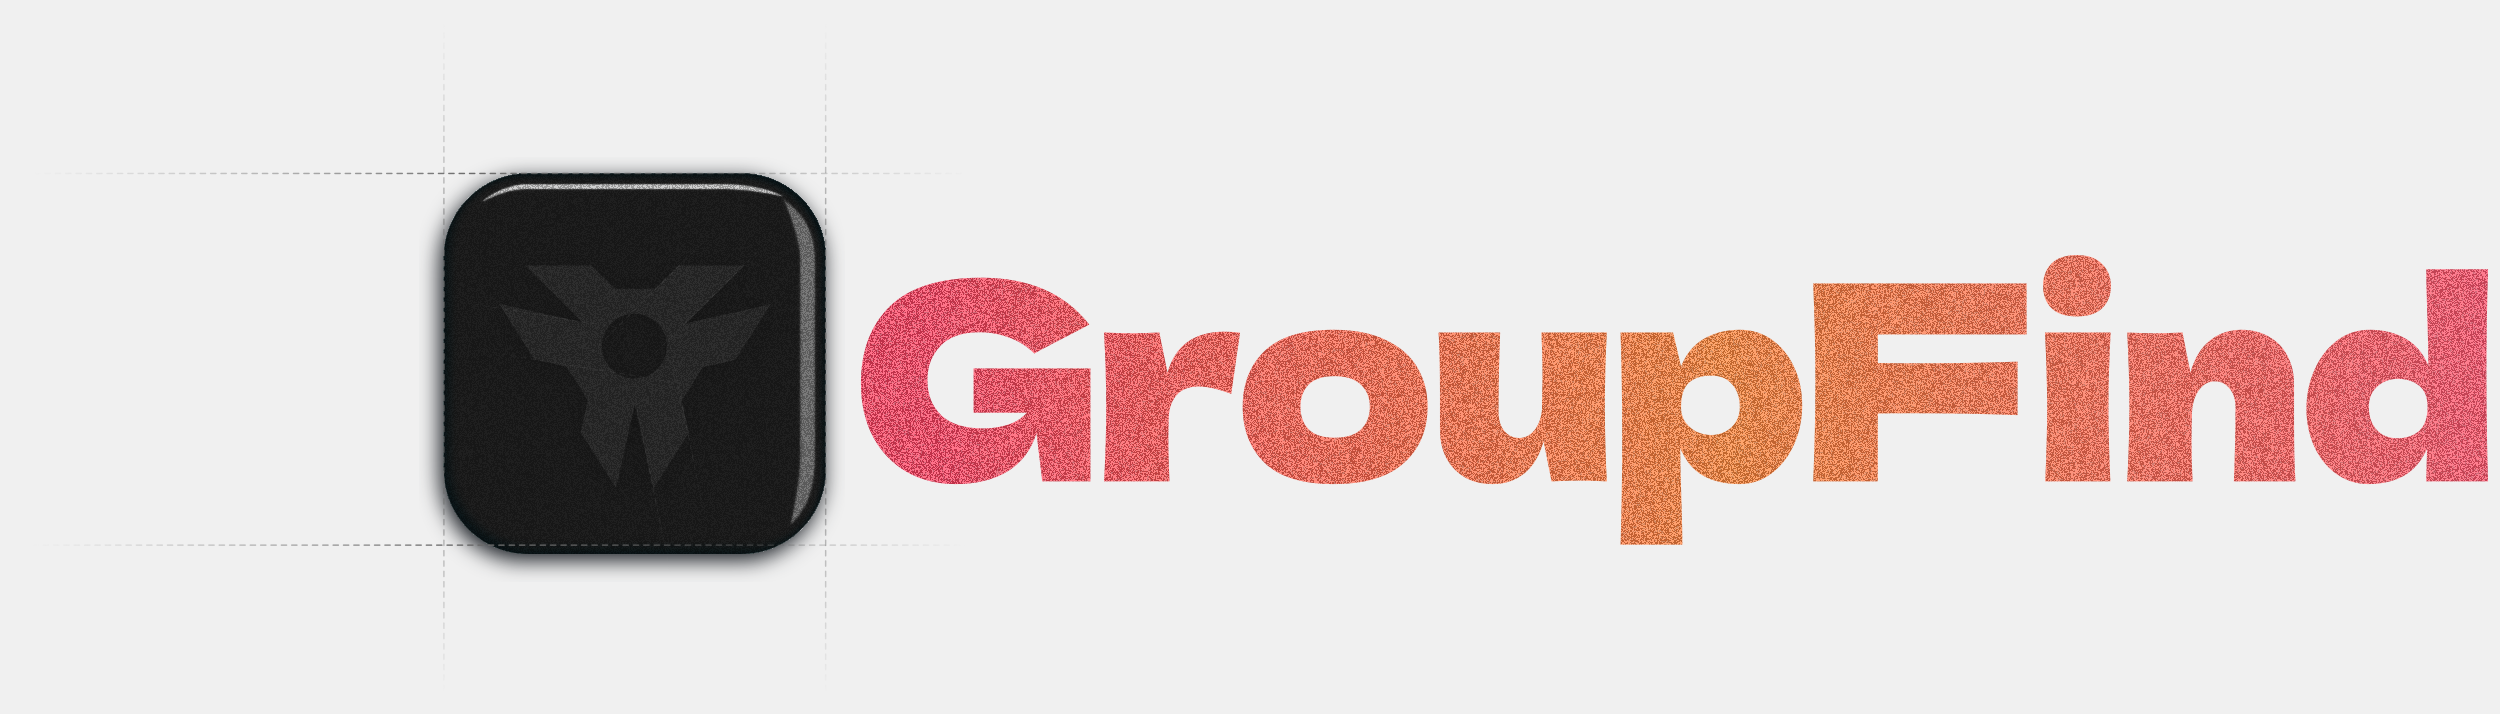
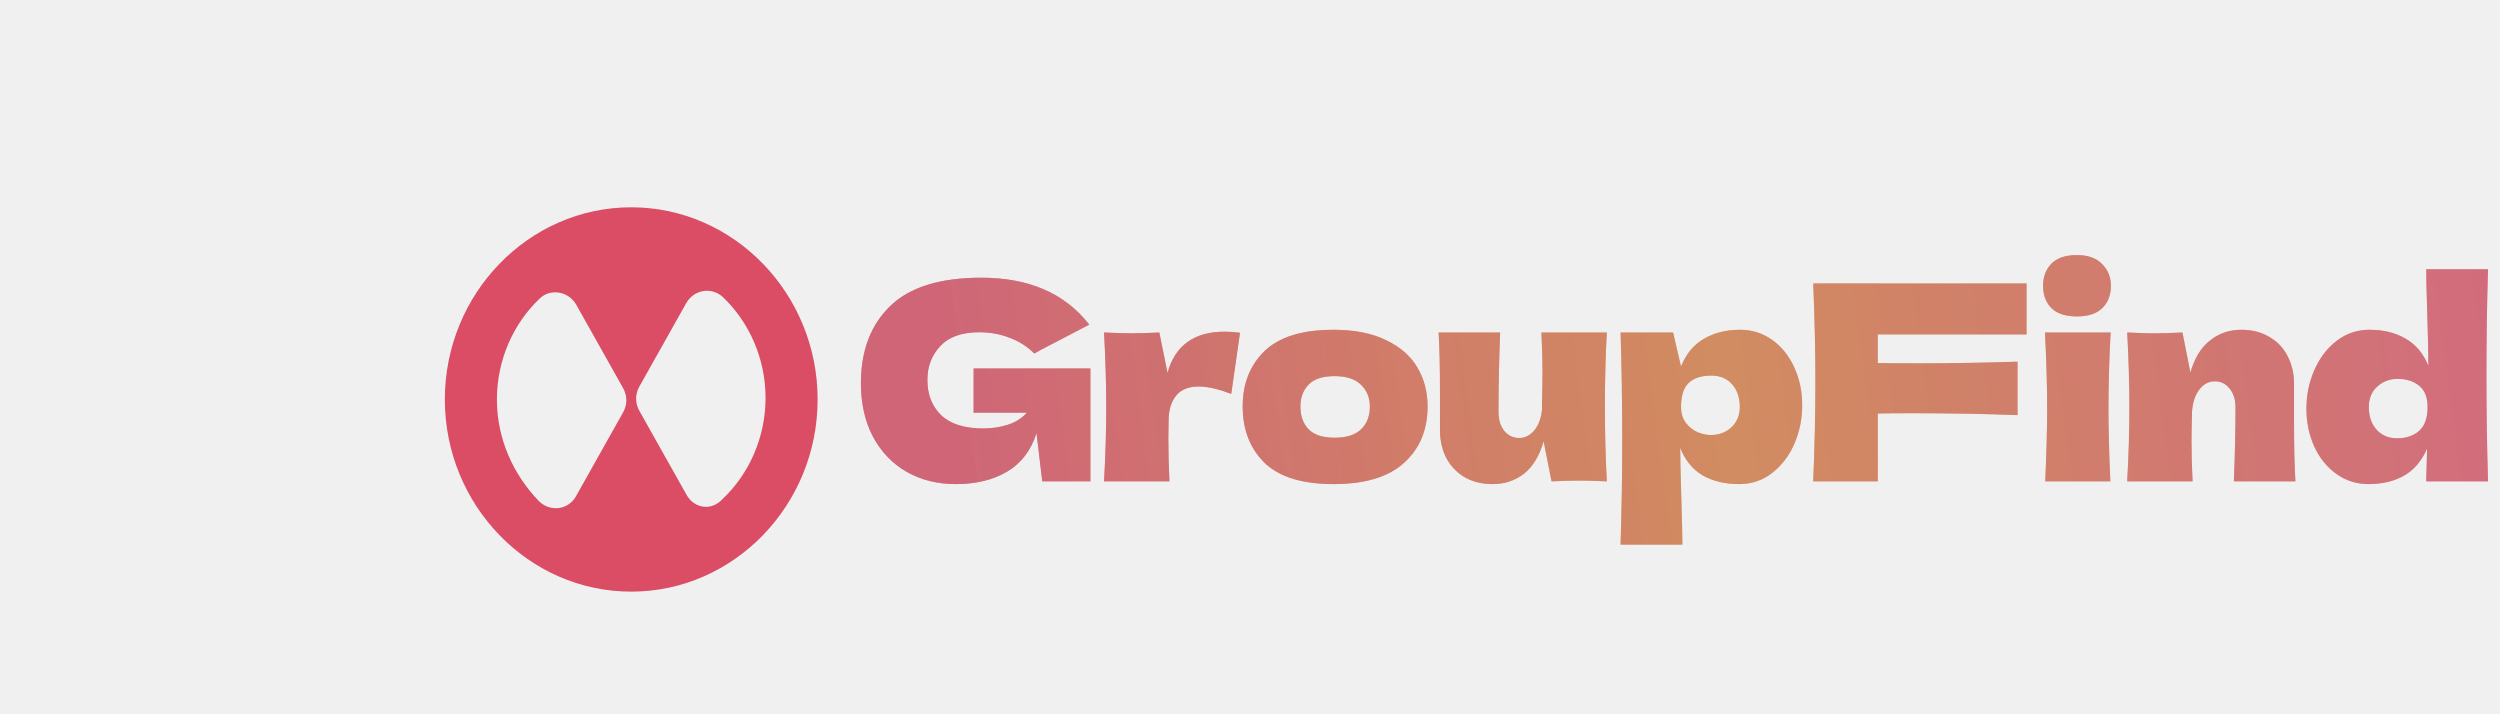
<svg xmlns="http://www.w3.org/2000/svg" width="2810" height="802" viewBox="0 0 2810 802" fill="none">
-   <mask id="mask0_1_2" style="mask-type:luminance" maskUnits="userSpaceOnUse" x="0" y="0" width="1117" height="801">
-     <path d="M1116.3 0H0V800.214H1116.3V0Z" fill="white" />
-   </mask>
-   <g mask="url(#mask0_1_2)">
-     <g filter="url(#filter0_diin_1_2)">
-       <mask id="mask1_1_2" style="mask-type:alpha" maskUnits="userSpaceOnUse" x="498" y="194" width="431" height="429">
-         <path d="M833.333 194.96H593.645C541.343 194.96 498.943 237.224 498.943 289.359V528.279C498.943 580.413 541.343 622.678 593.645 622.678H833.333C885.635 622.678 928.033 580.413 928.033 528.279V289.359C928.033 237.224 885.635 194.96 833.333 194.96Z" fill="#14272C" />
-       </mask>
-       <g mask="url(#mask1_1_2)">
-         <path d="M833.333 194.96H593.645C541.343 194.96 498.943 237.224 498.943 289.359V528.279C498.943 580.413 541.343 622.678 593.645 622.678H833.333C885.635 622.678 928.033 580.413 928.033 528.279V289.359C928.033 237.224 885.635 194.96 833.333 194.96Z" fill="#1F1F1F" />
-         <g filter="url(#filter1_d_1_2)">
-           <path d="M846.785 346.363L829.896 350.215L770.725 363.699L810.063 324.743L827.043 307.913L836.443 298.588H832.44L762.334 298.535L735.953 324.671L691.186 324.635L664.75 298.461L596.594 298.409H590.549L604.678 312.395L616.965 324.583L655.619 362.87L597.101 349.55L580.21 345.696L560.811 341.286L564.041 346.38L600.547 403.803L636.852 412.068L660.835 449.778L652.804 485.998L690.335 545.039L692.485 548.422L695.336 535.516L700.497 512.205L713.416 453.865L726.481 512.854L731.642 536.164L734.493 549.071L736.64 545.688L774.172 486.644L766.143 450.427L790.124 412.714L826.431 404.452L862.934 347.029L866.164 341.934L846.766 346.344L846.785 346.363ZM713.704 435.215L713.56 434.981L714.3 434.279L713.704 435.215ZM713.072 425.548C692.845 425.548 676.444 409.185 676.444 389.008C676.444 368.829 692.845 352.466 713.072 352.466C733.302 352.466 749.703 368.829 749.703 389.008C749.703 409.185 733.302 425.548 713.072 425.548Z" fill="url(#paint0_linear_1_2)" fill-opacity="0.07" />
-         </g>
-         <g opacity="0.4" filter="url(#filter2_f_1_2)">
-           <path d="M915.882 291.863C915.882 245.501 887.247 231.021 880.683 223.781C885.431 234.78 899.539 268.893 899.539 291.863V513.661C899.539 537.386 891.438 578.125 888.645 590.1C893.253 582.719 915.882 568.795 915.882 513.661V291.863Z" fill="white" />
-         </g>
-         <g opacity="0.8" filter="url(#filter3_f_1_2)">
-           <path d="M591.969 207.073C569.174 207.073 548.949 220.161 541.684 226.705C552.72 221.971 569.76 212.503 591.969 212.503H814.475C838.276 212.503 868.252 218.072 880.265 220.856C872.86 216.263 849.338 207.073 814.475 207.073H591.969Z" fill="white" />
-         </g>
-       </g>
-     </g>
-     <path d="M928.033 1.99V797.746" stroke="url(#paint1_linear_1_2)" stroke-width="1.662" stroke-linecap="round" stroke-linejoin="round" stroke-dasharray="5.82 5.82" />
-     <path opacity="0.3" d="M884.127 250.665L686.545 445.835" stroke="url(#paint2_linear_1_2)" stroke-width="0.831" stroke-linecap="round" stroke-linejoin="round" stroke-dasharray="5.63 5.63" />
-     <path opacity="0.3" d="M812.277 250.665L614.696 445.835" stroke="url(#paint3_linear_1_2)" stroke-width="0.831" stroke-linecap="round" stroke-linejoin="round" stroke-dasharray="5.63 5.63" />
-     <path opacity="0.3" d="M755.266 653.929L700.516 382.08" stroke="url(#paint4_linear_1_2)" stroke-width="0.831" stroke-linecap="round" stroke-linejoin="round" stroke-dasharray="5.63 5.63" />
-     <path opacity="0.3" d="M794.802 594.131L740.055 322.282" stroke="url(#paint5_linear_1_2)" stroke-width="0.831" stroke-linecap="round" stroke-linejoin="round" stroke-dasharray="5.63 5.63" />
-     <path opacity="0.3" d="M498.943 336.206L773.41 381.264" stroke="url(#paint6_linear_1_2)" stroke-width="0.831" stroke-linecap="round" stroke-linejoin="round" stroke-dasharray="5.63 5.63" />
-     <path opacity="0.3" d="M541.079 394.215L815.546 439.273" stroke="url(#paint7_linear_1_2)" stroke-width="0.831" stroke-linecap="round" stroke-linejoin="round" stroke-dasharray="5.63 5.63" />
-     <path d="M498.943 1.99V797.746" stroke="url(#paint8_linear_1_2)" stroke-width="1.662" stroke-linecap="round" stroke-linejoin="round" stroke-dasharray="5.82 5.82" />
-     <path d="M3.991 194.96H1113.64" stroke="url(#paint9_linear_1_2)" stroke-width="1.662" stroke-linecap="round" stroke-linejoin="round" stroke-dasharray="5.82 5.82" />
-     <path d="M1.995 612.733H1111.64" stroke="url(#paint10_linear_1_2)" stroke-width="1.662" stroke-linecap="round" stroke-linejoin="round" stroke-dasharray="5.82 5.82" />
+   <g filter="url(#filter0_n_1_2)">
+     <path d="M1094.34 414.186H1225.6V541.051H1171.5L1165.04 486.812C1158.89 506.22 1147.93 520.622 1132.15 530.019C1116.37 539.416 1097.1 544.115 1074.35 544.115C1053.65 544.115 1035.21 539.519 1019.02 530.325C1003.03 521.132 990.429 507.956 981.206 490.795C972.188 473.635 967.68 453.614 967.68 430.734C967.68 394.165 978.644 365.259 1000.57 344.012C1022.5 322.765 1056.63 312.143 1102.94 312.143C1129.38 312.143 1152.64 316.433 1172.73 325.013C1193.02 333.594 1210.23 346.873 1224.37 364.85C1215.15 369.55 1197.12 378.946 1170.27 393.042L1162.58 397.332C1154.59 389.365 1145.26 383.44 1134.61 379.559C1123.95 375.472 1112.68 373.43 1100.79 373.43C1081.12 373.43 1066.46 378.64 1056.83 389.059C1047.2 399.274 1042.38 411.938 1042.38 427.057C1042.38 443.401 1047.51 456.577 1057.75 466.587C1068.21 476.596 1084.09 481.602 1105.4 481.602C1114.63 481.602 1123.54 480.273 1132.15 477.619C1140.96 474.964 1148.34 470.367 1154.28 463.829H1094.34V414.186ZM1312.28 419.089C1320.89 388.242 1342.3 372.817 1376.53 372.817C1382.47 372.817 1388.21 373.227 1393.75 374.043L1383.91 442.685C1369.15 437.169 1357.06 434.411 1347.63 434.411C1335.95 434.411 1327.34 437.885 1321.81 444.83C1316.28 451.775 1313.51 461.071 1313.51 472.716V472.409L1313.2 492.634C1313.2 507.139 1313.61 523.277 1314.43 541.051H1240.96C1242.6 511.633 1243.42 483.85 1243.42 457.7C1243.42 431.55 1242.6 403.564 1240.96 373.737C1254.48 374.35 1264.83 374.656 1272.01 374.656C1279.59 374.656 1289.94 374.35 1303.06 373.737L1312.28 419.089ZM1498.84 544.115C1463.8 544.115 1437.98 536.148 1421.37 520.213C1404.98 504.075 1396.78 482.931 1396.78 456.781C1396.78 431.244 1404.98 410.509 1421.37 394.574C1437.98 378.64 1463.8 370.672 1498.84 370.672C1522.41 370.672 1542.09 374.553 1557.87 382.317C1573.85 389.875 1585.64 400.193 1593.22 413.267C1600.8 426.137 1604.6 440.643 1604.6 456.781C1604.6 483.134 1595.78 504.278 1578.16 520.213C1560.74 536.148 1534.3 544.115 1498.84 544.115ZM1500.07 492.021C1513.4 492.021 1523.33 488.854 1529.89 482.521C1536.45 476.189 1539.73 467.71 1539.73 457.087C1539.73 447.078 1536.45 438.905 1529.89 432.572C1523.33 426.034 1513.4 422.766 1500.07 422.766C1486.75 422.766 1477.02 425.934 1470.87 432.266C1464.72 438.598 1461.65 446.872 1461.65 457.087C1461.65 467.71 1464.72 476.189 1470.87 482.521C1477.02 488.854 1486.75 492.021 1500.07 492.021ZM1806.06 373.737C1804.62 399.477 1803.9 427.26 1803.9 457.087C1803.9 487.118 1804.62 515.107 1806.06 541.051C1792.94 540.438 1782.59 540.131 1775.01 540.131C1767.83 540.131 1757.48 540.438 1743.96 541.051L1735.04 496.005C1730.33 512.349 1722.95 524.503 1712.91 532.471C1702.87 540.234 1691.19 544.115 1677.86 544.115C1665.57 544.115 1654.91 541.46 1645.89 536.148C1636.87 530.632 1630.01 523.277 1625.29 514.084C1620.79 504.891 1618.53 494.575 1618.53 483.134V439.008C1618.53 411.838 1618.02 390.081 1616.99 373.737H1686.16C1684.93 403.767 1684.32 433.492 1684.32 462.91C1684.32 471.899 1686.47 479.048 1690.77 484.36C1695.28 489.672 1700.92 492.327 1707.68 492.327C1714.04 492.327 1719.57 489.57 1724.28 484.054C1729.2 478.334 1732.17 470.571 1733.2 460.765V453.717C1733.61 437.782 1733.81 426.75 1733.81 420.621C1733.81 406.525 1733.4 390.897 1732.58 373.737H1806.06ZM1955.87 370.672C1969.19 370.672 1981.18 374.453 1991.83 382.011C2002.49 389.568 2010.79 399.887 2016.73 412.961C2022.68 425.831 2025.65 440.03 2025.65 455.555C2025.65 470.877 2022.68 485.382 2016.73 499.069C2010.79 512.552 2002.39 523.481 1991.53 531.858C1980.87 540.028 1968.67 544.115 1954.94 544.115C1938.96 544.115 1925.23 540.847 1913.75 534.309C1902.48 527.568 1894.07 517.252 1888.54 503.359C1888.54 515.004 1888.95 533.696 1889.77 559.437C1890.59 584.361 1891 601.929 1891 612.144H1821.52C1822.75 574.146 1823.37 534.412 1823.37 492.94C1823.37 451.469 1822.75 411.735 1821.52 373.737H1880.55L1889.46 412.041C1895.2 397.742 1903.81 387.323 1915.29 380.785C1926.76 374.043 1940.29 370.672 1955.87 370.672ZM1922.97 488.957C1932.19 488.957 1939.88 486.096 1946.03 480.376C1952.38 474.451 1955.56 466.79 1955.56 457.394C1955.56 446.975 1952.69 438.498 1946.95 431.96C1941.21 425.421 1933.42 422.154 1923.59 422.154C1912.32 422.154 1903.81 424.912 1898.07 430.427C1892.33 435.74 1889.46 444.727 1889.46 457.394C1889.46 464.545 1891.31 470.57 1895 475.473C1898.69 480.173 1903.09 483.644 1908.22 485.892C1913.34 487.934 1918.26 488.957 1922.97 488.957ZM2277.85 375.882H2110.61V408.058C2121.06 408.261 2136.74 408.364 2157.65 408.364C2193.72 408.364 2230.4 407.751 2267.7 406.525V466.587C2230.4 465.158 2191.05 464.442 2149.65 464.442C2132.44 464.442 2119.42 464.545 2110.61 464.748V541.051H2038.06C2039.7 501.418 2040.52 464.339 2040.52 429.815C2040.52 395.29 2039.7 358.211 2038.06 318.578H2277.85V375.882ZM2334.52 355.657C2321.61 355.657 2311.98 352.49 2305.62 346.158C2299.48 339.825 2296.4 331.552 2296.4 321.336C2296.4 311.327 2299.48 303.053 2305.62 296.515C2311.98 289.977 2321.61 286.709 2334.52 286.709C2346.82 286.709 2356.25 290.08 2362.8 296.821C2369.36 303.359 2372.64 311.53 2372.64 321.336C2372.64 331.552 2369.46 339.825 2363.11 346.158C2356.76 352.49 2347.23 355.657 2334.52 355.657ZM2298.86 541.051C2300.29 508.159 2301.01 480.989 2301.01 459.539C2301.01 434.002 2300.19 405.403 2298.55 373.737H2372.33C2370.69 404.177 2369.87 432.776 2369.87 459.539C2369.87 482.012 2370.59 509.181 2372.03 541.051H2298.86ZM2510.87 541.051C2512.09 511.02 2512.72 483.338 2512.72 458.007C2512.72 449.017 2510.46 441.868 2505.94 436.556C2501.64 431.244 2496.12 428.589 2489.35 428.589C2482.6 428.589 2476.86 431.653 2472.13 437.782C2467.42 443.707 2464.66 451.878 2463.84 462.297C2463.43 477.822 2463.22 488.854 2463.22 495.392C2463.22 509.284 2463.63 524.503 2464.44 541.051H2390.98C2392.62 511.633 2393.44 483.85 2393.44 457.7C2393.44 431.55 2392.62 403.564 2390.98 373.737C2404.5 374.35 2414.85 374.656 2422.03 374.656C2429.62 374.656 2439.97 374.35 2453.08 373.737L2461.99 418.783C2466.7 402.439 2474.1 390.387 2484.14 382.623C2494.18 374.656 2505.85 370.672 2519.18 370.672C2531.47 370.672 2542.14 373.43 2551.14 378.946C2560.17 384.259 2566.92 391.51 2571.44 400.703C2576.15 409.896 2578.5 420.212 2578.5 431.653V475.78C2578.5 502.95 2579.03 524.707 2580.04 541.051H2510.87ZM2796.55 302.644C2795.33 340.642 2794.73 380.375 2794.73 421.847C2794.73 462.91 2795.33 502.643 2796.55 541.051H2727.09L2728.01 504.278C2722.07 517.965 2713.45 528.077 2702.19 534.616C2690.92 540.948 2677.59 544.115 2662.22 544.115C2648.89 544.115 2636.91 540.335 2626.25 532.777C2615.61 525.219 2607.3 515.004 2601.34 502.133C2595.41 489.06 2592.43 474.758 2592.43 459.232C2592.43 443.911 2595.41 429.508 2601.34 416.025C2607.3 402.338 2615.61 391.407 2626.25 383.236C2637.12 374.86 2649.42 370.672 2663.14 370.672C2679.13 370.672 2692.75 374.043 2704.04 380.785C2715.52 387.323 2724.02 397.536 2729.54 411.428C2729.54 399.784 2729.13 381.091 2728.32 355.351C2727.5 330.426 2727.09 312.859 2727.09 302.644H2796.55ZM2694.5 492.634C2704.54 492.634 2712.73 489.876 2719.1 484.36C2725.44 478.641 2728.63 469.651 2728.63 457.394C2728.63 446.566 2725.44 438.598 2719.1 433.492C2712.73 428.385 2704.76 425.831 2695.13 425.831C2685.88 425.831 2678.1 428.792 2671.76 434.717C2665.61 440.437 2662.54 447.997 2662.54 457.394C2662.54 467.813 2665.39 476.29 2671.13 482.828C2676.87 489.366 2684.65 492.634 2694.5 492.634Z" fill="url(#paint0_linear_1_2)" />
  </g>
-   <g filter="url(#filter4_n_1_2)">
-     <path d="M1094.34 414.186H1225.6V541.051H1171.5L1165.04 486.812C1158.89 506.22 1147.93 520.622 1132.15 530.019C1116.37 539.416 1097.1 544.115 1074.35 544.115C1053.65 544.115 1035.21 539.519 1019.02 530.325C1003.03 521.132 990.429 507.956 981.206 490.795C972.188 473.635 967.68 453.614 967.68 430.734C967.68 394.165 978.644 365.259 1000.57 344.012C1022.5 322.765 1056.63 312.143 1102.94 312.143C1129.38 312.143 1152.64 316.433 1172.73 325.013C1193.02 333.594 1210.23 346.873 1224.37 364.85C1215.15 369.55 1197.12 378.946 1170.27 393.042L1162.58 397.332C1154.59 389.365 1145.26 383.44 1134.61 379.559C1123.95 375.472 1112.68 373.43 1100.79 373.43C1081.12 373.43 1066.46 378.64 1056.83 389.059C1047.2 399.274 1042.38 411.938 1042.38 427.057C1042.38 443.401 1047.51 456.577 1057.75 466.587C1068.21 476.596 1084.09 481.602 1105.4 481.602C1114.63 481.602 1123.54 480.273 1132.15 477.619C1140.96 474.964 1148.34 470.367 1154.28 463.829H1094.34V414.186ZM1312.28 419.089C1320.89 388.242 1342.3 372.817 1376.53 372.817C1382.47 372.817 1388.21 373.227 1393.75 374.043L1383.91 442.685C1369.15 437.169 1357.06 434.411 1347.63 434.411C1335.95 434.411 1327.34 437.885 1321.81 444.83C1316.28 451.775 1313.51 461.071 1313.51 472.716V472.409L1313.2 492.634C1313.2 507.139 1313.61 523.277 1314.43 541.051H1240.96C1242.6 511.633 1243.42 483.85 1243.42 457.7C1243.42 431.55 1242.6 403.564 1240.96 373.737C1254.48 374.35 1264.83 374.656 1272.01 374.656C1279.59 374.656 1289.94 374.35 1303.06 373.737L1312.28 419.089ZM1498.84 544.115C1463.8 544.115 1437.98 536.148 1421.37 520.213C1404.98 504.075 1396.78 482.931 1396.78 456.781C1396.78 431.244 1404.98 410.509 1421.37 394.574C1437.98 378.64 1463.8 370.672 1498.84 370.672C1522.41 370.672 1542.09 374.553 1557.87 382.317C1573.85 389.875 1585.64 400.193 1593.22 413.267C1600.8 426.137 1604.6 440.643 1604.6 456.781C1604.6 483.134 1595.78 504.278 1578.16 520.213C1560.74 536.148 1534.3 544.115 1498.84 544.115ZM1500.07 492.021C1513.4 492.021 1523.33 488.854 1529.89 482.521C1536.45 476.189 1539.73 467.71 1539.73 457.087C1539.73 447.078 1536.45 438.905 1529.89 432.572C1523.33 426.034 1513.4 422.766 1500.07 422.766C1486.75 422.766 1477.02 425.934 1470.87 432.266C1464.72 438.598 1461.65 446.872 1461.65 457.087C1461.65 467.71 1464.72 476.189 1470.87 482.521C1477.02 488.854 1486.75 492.021 1500.07 492.021ZM1806.06 373.737C1804.62 399.477 1803.9 427.26 1803.9 457.087C1803.9 487.118 1804.62 515.107 1806.06 541.051C1792.94 540.438 1782.59 540.131 1775.01 540.131C1767.83 540.131 1757.48 540.438 1743.96 541.051L1735.04 496.005C1730.33 512.349 1722.95 524.503 1712.91 532.471C1702.87 540.234 1691.19 544.115 1677.86 544.115C1665.57 544.115 1654.91 541.46 1645.89 536.148C1636.87 530.632 1630.01 523.277 1625.29 514.084C1620.79 504.891 1618.53 494.575 1618.53 483.134V439.008C1618.53 411.838 1618.02 390.081 1616.99 373.737H1686.16C1684.93 403.767 1684.32 433.492 1684.32 462.91C1684.32 471.899 1686.47 479.048 1690.77 484.36C1695.28 489.672 1700.92 492.327 1707.68 492.327C1714.04 492.327 1719.57 489.57 1724.28 484.054C1729.2 478.334 1732.17 470.571 1733.2 460.765V453.717C1733.61 437.782 1733.81 426.75 1733.81 420.621C1733.81 406.525 1733.4 390.897 1732.58 373.737H1806.06ZM1955.87 370.672C1969.19 370.672 1981.18 374.453 1991.83 382.011C2002.49 389.568 2010.79 399.887 2016.73 412.961C2022.68 425.831 2025.65 440.03 2025.65 455.555C2025.65 470.877 2022.68 485.382 2016.73 499.069C2010.79 512.552 2002.39 523.481 1991.53 531.858C1980.87 540.028 1968.67 544.115 1954.94 544.115C1938.96 544.115 1925.23 540.847 1913.75 534.309C1902.48 527.568 1894.07 517.252 1888.54 503.359C1888.54 515.004 1888.95 533.696 1889.77 559.437C1890.59 584.361 1891 601.929 1891 612.144H1821.52C1822.75 574.146 1823.37 534.412 1823.37 492.94C1823.37 451.469 1822.75 411.735 1821.52 373.737H1880.55L1889.46 412.041C1895.2 397.742 1903.81 387.323 1915.29 380.785C1926.76 374.043 1940.29 370.672 1955.87 370.672ZM1922.97 488.957C1932.19 488.957 1939.88 486.096 1946.03 480.376C1952.38 474.451 1955.56 466.79 1955.56 457.394C1955.56 446.975 1952.69 438.498 1946.95 431.96C1941.21 425.421 1933.42 422.154 1923.59 422.154C1912.32 422.154 1903.81 424.912 1898.07 430.427C1892.33 435.74 1889.46 444.727 1889.46 457.394C1889.46 464.545 1891.31 470.57 1895 475.473C1898.69 480.173 1903.09 483.644 1908.22 485.892C1913.34 487.934 1918.26 488.957 1922.97 488.957ZM2277.85 375.882H2110.61V408.058C2121.06 408.261 2136.74 408.364 2157.65 408.364C2193.72 408.364 2230.4 407.751 2267.7 406.525V466.587C2230.4 465.158 2191.05 464.442 2149.65 464.442C2132.44 464.442 2119.42 464.545 2110.61 464.748V541.051H2038.06C2039.7 501.418 2040.52 464.339 2040.52 429.815C2040.52 395.29 2039.7 358.211 2038.06 318.578H2277.85V375.882ZM2334.52 355.657C2321.61 355.657 2311.98 352.49 2305.62 346.158C2299.48 339.825 2296.4 331.552 2296.4 321.336C2296.4 311.327 2299.48 303.053 2305.62 296.515C2311.98 289.977 2321.61 286.709 2334.52 286.709C2346.82 286.709 2356.25 290.08 2362.8 296.821C2369.36 303.359 2372.64 311.53 2372.64 321.336C2372.64 331.552 2369.46 339.825 2363.11 346.158C2356.76 352.49 2347.23 355.657 2334.52 355.657ZM2298.86 541.051C2300.29 508.159 2301.01 480.989 2301.01 459.539C2301.01 434.002 2300.19 405.403 2298.55 373.737H2372.33C2370.69 404.177 2369.87 432.776 2369.87 459.539C2369.87 482.012 2370.59 509.181 2372.03 541.051H2298.86ZM2510.87 541.051C2512.09 511.02 2512.72 483.338 2512.72 458.007C2512.72 449.017 2510.46 441.868 2505.94 436.556C2501.64 431.244 2496.12 428.589 2489.35 428.589C2482.6 428.589 2476.86 431.653 2472.13 437.782C2467.42 443.707 2464.66 451.878 2463.84 462.297C2463.43 477.822 2463.22 488.854 2463.22 495.392C2463.22 509.284 2463.63 524.503 2464.44 541.051H2390.98C2392.62 511.633 2393.44 483.85 2393.44 457.7C2393.44 431.55 2392.62 403.564 2390.98 373.737C2404.5 374.35 2414.85 374.656 2422.03 374.656C2429.62 374.656 2439.97 374.35 2453.08 373.737L2461.99 418.783C2466.7 402.439 2474.1 390.387 2484.14 382.623C2494.18 374.656 2505.85 370.672 2519.18 370.672C2531.47 370.672 2542.14 373.43 2551.14 378.946C2560.17 384.259 2566.92 391.51 2571.44 400.703C2576.15 409.896 2578.5 420.212 2578.5 431.653V475.78C2578.5 502.95 2579.03 524.707 2580.04 541.051H2510.87ZM2796.55 302.644C2795.33 340.642 2794.73 380.375 2794.73 421.847C2794.73 462.91 2795.33 502.643 2796.55 541.051H2727.09L2728.01 504.278C2722.07 517.965 2713.45 528.077 2702.19 534.616C2690.92 540.948 2677.59 544.115 2662.22 544.115C2648.89 544.115 2636.91 540.335 2626.25 532.777C2615.61 525.219 2607.3 515.004 2601.34 502.133C2595.41 489.06 2592.43 474.758 2592.43 459.232C2592.43 443.911 2595.41 429.508 2601.34 416.025C2607.3 402.338 2615.61 391.407 2626.25 383.236C2637.12 374.86 2649.42 370.672 2663.14 370.672C2679.13 370.672 2692.75 374.043 2704.04 380.785C2715.52 387.323 2724.02 397.536 2729.54 411.428C2729.54 399.784 2729.13 381.091 2728.32 355.351C2727.5 330.426 2727.09 312.859 2727.09 302.644H2796.55ZM2694.5 492.634C2704.54 492.634 2712.73 489.876 2719.1 484.36C2725.44 478.641 2728.63 469.651 2728.63 457.394C2728.63 446.566 2725.44 438.598 2719.1 433.492C2712.73 428.385 2704.76 425.831 2695.13 425.831C2685.88 425.831 2678.1 428.792 2671.76 434.717C2665.61 440.437 2662.54 447.997 2662.54 457.394C2662.54 467.813 2665.39 476.29 2671.13 482.828C2676.87 489.366 2684.65 492.634 2694.5 492.634Z" fill="url(#paint11_linear_1_2)" />
-   </g>
+   <path d="M709.5 233C594.148 233 500 330.069 500 449C500 567.931 594.148 665 709.5 665C824.852 665 919 567.931 919 449C919 330.069 824.852 233 709.5 233ZM558.524 449C558.524 404.401 577.184 363.3 606.87 335.316C618.745 323.947 639.101 327.445 647.583 342.312L700.17 435.883C705.259 444.628 705.259 455.121 700.17 463.866L647.583 557.437C639.101 573.178 618.745 575.802 606.022 563.559C577.184 533.826 558.524 493.599 558.524 449ZM771.417 555.688L718.83 462.118C713.741 453.373 713.741 442.879 718.83 434.134L771.417 340.563C779.899 325.696 799.407 322.198 812.13 333.567C841.816 361.551 860.476 402.652 860.476 447.251C860.476 491.85 841.816 532.951 812.13 560.935C799.407 574.927 779.899 571.429 771.417 555.688Z" fill="#DB4D65" />
  <defs>
-     <filter id="filter0_diin_1_2" x="471.027" y="177.512" width="477.942" height="476.57" filterUnits="userSpaceOnUse" color-interpolation-filters="sRGB">
-       <feFlood flood-opacity="0" result="BackgroundImageFix" />
-       <feColorMatrix in="SourceAlpha" type="matrix" values="0 0 0 0 0 0 0 0 0 0 0 0 0 0 0 0 0 0 127 0" result="hardAlpha" />
-       <feOffset dx="-3.489" dy="6.979" />
-       <feGaussianBlur stdDeviation="12.213" />
-       <feComposite in2="hardAlpha" operator="out" />
-       <feColorMatrix type="matrix" values="0 0 0 0 0.09 0 0 0 0 0.106 0 0 0 0 0.129 0 0 0 1 0" />
-       <feBlend mode="normal" in2="BackgroundImageFix" result="effect1_dropShadow_1_2" />
-       <feBlend mode="normal" in="SourceGraphic" in2="BackgroundImageFix" result="shape" />
-       <feColorMatrix in="SourceAlpha" type="matrix" values="0 0 0 0 0 0 0 0 0 0 0 0 0 0 0 0 0 0 127 0" result="hardAlpha" />
-       <feOffset dx="6.979" dy="-6.979" />
-       <feGaussianBlur stdDeviation="5.234" />
-       <feComposite in2="hardAlpha" operator="arithmetic" k2="-1" k3="1" />
-       <feColorMatrix type="matrix" values="0 0 0 0 0.003 0 0 0 0 0.067 0 0 0 0 0.083 0 0 0 0.7 0" />
-       <feBlend mode="normal" in2="shape" result="effect2_innerShadow_1_2" />
-       <feColorMatrix in="SourceAlpha" type="matrix" values="0 0 0 0 0 0 0 0 0 0 0 0 0 0 0 0 0 0 127 0" result="hardAlpha" />
-       <feOffset dx="-3.489" dy="3.489" />
-       <feGaussianBlur stdDeviation="3.489" />
-       <feComposite in2="hardAlpha" operator="arithmetic" k2="-1" k3="1" />
-       <feColorMatrix type="matrix" values="0 0 0 0 0 0 0 0 0 0.069 0 0 0 0 0.087 0 0 0 0.9 0" />
-       <feBlend mode="normal" in2="effect2_innerShadow_1_2" result="effect3_innerShadow_1_2" />
-       <feTurbulence type="fractalNoise" baseFrequency="2 2" stitchTiles="stitch" numOctaves="3" result="noise" seed="175" />
-       <feColorMatrix in="noise" type="luminanceToAlpha" result="alphaNoise" />
-       <feComponentTransfer in="alphaNoise" result="coloredNoise1">
-         <feFuncA type="discrete" tableValues="1 1 1 1 1 1 1 1 1 1 1 1 1 1 1 1 1 1 1 1 1 1 1 1 1 1 1 1 1 1 1 1 1 1 1 1 1 1 1 1 1 1 1 1 1 1 1 1 1 1 1 0 0 0 0 0 0 0 0 0 0 0 0 0 0 0 0 0 0 0 0 0 0 0 0 0 0 0 0 0 0 0 0 0 0 0 0 0 0 0 0 0 0 0 0 0 0 0 0 0 " />
-       </feComponentTransfer>
-       <feComposite operator="in" in2="effect3_innerShadow_1_2" in="coloredNoise1" result="noise1Clipped" />
-       <feFlood flood-color="rgba(0, 0, 0, 0.25)" result="color1Flood" />
-       <feComposite operator="in" in2="noise1Clipped" in="color1Flood" result="color1" />
-       <feMerge result="effect4_noise_1_2">
-         <feMergeNode in="effect3_innerShadow_1_2" />
-         <feMergeNode in="color1" />
-       </feMerge>
-       <feBlend mode="normal" in="effect4_noise_1_2" in2="effect1_dropShadow_1_2" result="effect4_noise_1_2" />
-     </filter>
-     <filter id="filter1_d_1_2" x="535.051" y="275.972" width="356.874" height="302.183" filterUnits="userSpaceOnUse" color-interpolation-filters="sRGB">
-       <feFlood flood-opacity="0" result="BackgroundImageFix" />
-       <feColorMatrix in="SourceAlpha" type="matrix" values="0 0 0 0 0 0 0 0 0 0 0 0 0 0 0 0 0 0 127 0" result="hardAlpha" />
-       <feOffset dy="3.324" />
-       <feGaussianBlur stdDeviation="12.88" />
-       <feComposite in2="hardAlpha" operator="out" />
-       <feColorMatrix type="matrix" values="0 0 0 0 0 0 0 0 0 0 0 0 0 0 0 0 0 0 0.15 0" />
-       <feBlend mode="normal" in2="BackgroundImageFix" result="effect1_dropShadow_1_2" />
-       <feBlend mode="normal" in="SourceGraphic" in2="effect1_dropShadow_1_2" result="shape" />
-     </filter>
-     <filter id="filter2_f_1_2" x="877.542" y="220.64" width="41.48" height="372.6" filterUnits="userSpaceOnUse" color-interpolation-filters="sRGB">
+     <filter id="filter0_n_1_2" x="967.68" y="286.709" width="1828.87" height="325.435" filterUnits="userSpaceOnUse" color-interpolation-filters="sRGB">
      <feFlood flood-opacity="0" result="BackgroundImageFix" />
      <feBlend mode="normal" in="SourceGraphic" in2="BackgroundImageFix" result="shape" />
-       <feGaussianBlur stdDeviation="1.57" result="effect1_foregroundBlur_1_2" />
-     </filter>
-     <filter id="filter3_f_1_2" x="539.241" y="204.631" width="343.466" height="24.517" filterUnits="userSpaceOnUse" color-interpolation-filters="sRGB">
-       <feFlood flood-opacity="0" result="BackgroundImageFix" />
-       <feBlend mode="normal" in="SourceGraphic" in2="BackgroundImageFix" result="shape" />
-       <feGaussianBlur stdDeviation="1.221" result="effect1_foregroundBlur_1_2" />
-     </filter>
-     <filter id="filter4_n_1_2" x="967.68" y="286.709" width="1828.87" height="325.435" filterUnits="userSpaceOnUse" color-interpolation-filters="sRGB">
-       <feFlood flood-opacity="0" result="BackgroundImageFix" />
-       <feBlend mode="normal" in="SourceGraphic" in2="BackgroundImageFix" result="shape" />
-       <feTurbulence type="fractalNoise" baseFrequency="1.25 1.25" stitchTiles="stitch" numOctaves="3" result="noise" seed="4344" />
+       <feTurbulence type="fractalNoise" baseFrequency="inf inf" stitchTiles="stitch" numOctaves="3" result="noise" seed="4344" />
      <feColorMatrix in="noise" type="luminanceToAlpha" result="alphaNoise" />
      <feComponentTransfer in="alphaNoise" result="coloredNoise1">
        <feFuncA type="discrete" tableValues="1 1 1 1 1 1 1 1 1 1 1 1 1 1 1 1 1 1 1 1 1 1 1 1 1 1 1 1 1 1 1 1 1 1 1 1 1 1 1 1 1 1 1 1 1 1 1 1 1 1 1 0 0 0 0 0 0 0 0 0 0 0 0 0 0 0 0 0 0 0 0 0 0 0 0 0 0 0 0 0 0 0 0 0 0 0 0 0 0 0 0 0 0 0 0 0 0 0 0 0 " />
      </feComponentTransfer>
      <feComposite operator="in" in2="shape" in="coloredNoise1" result="noise1Clipped" />
      <feComponentTransfer in="alphaNoise" result="coloredNoise2">
        <feFuncA type="discrete" tableValues="0 0 0 0 0 0 0 0 0 0 0 0 0 0 0 0 0 0 0 0 0 0 0 0 0 0 0 0 0 0 0 0 0 0 0 0 0 0 0 0 0 0 0 0 0 0 0 0 0 1 1 1 1 1 1 1 1 1 1 1 1 1 1 1 1 1 1 1 1 1 1 1 1 1 1 1 1 1 1 1 1 1 1 1 1 1 1 1 1 1 1 1 1 1 1 1 1 1 1 1 " />
      </feComponentTransfer>
      <feComposite operator="in" in2="shape" in="coloredNoise2" result="noise2Clipped" />
      <feFlood flood-color="rgba(0, 0, 0, 0.25)" result="color1Flood" />
      <feComposite operator="in" in2="noise1Clipped" in="color1Flood" result="color1" />
      <feFlood flood-color="rgba(255, 255, 255, 0.25)" result="color2Flood" />
      <feComposite operator="in" in2="noise2Clipped" in="color2Flood" result="color2" />
      <feMerge result="effect1_noise_1_2">
        <feMergeNode in="shape" />
        <feMergeNode in="color1" />
        <feMergeNode in="color2" />
      </feMerge>
    </filter>
-     <linearGradient id="paint0_linear_1_2" x1="560.811" y1="478.437" x2="898.212" y2="247.151" gradientUnits="userSpaceOnUse">
-       <stop stop-color="white" />
-       <stop offset="1" stop-color="white" />
-     </linearGradient>
-     <linearGradient id="paint1_linear_1_2" x1="928.033" y1="24.867" x2="928.033" y2="778.847" gradientUnits="userSpaceOnUse">
-       <stop stop-color="#9B9B9B" stop-opacity="0" />
-       <stop offset="0.474" stop-color="#6A6A6A" />
-       <stop offset="1" stop-color="#6A6A6A" stop-opacity="0" />
-     </linearGradient>
-     <linearGradient id="paint2_linear_1_2" x1="878.447" y1="256.274" x2="691.833" y2="441.798" gradientUnits="userSpaceOnUse">
-       <stop stop-color="#9B9B9B" stop-opacity="0" />
-       <stop offset="0.474" stop-color="#6A6A6A" />
-       <stop offset="1" stop-color="#6A6A6A" stop-opacity="0" />
-     </linearGradient>
-     <linearGradient id="paint3_linear_1_2" x1="806.597" y1="256.274" x2="619.983" y2="441.798" gradientUnits="userSpaceOnUse">
-       <stop stop-color="#9B9B9B" stop-opacity="0" />
-       <stop offset="0.474" stop-color="#6A6A6A" />
-       <stop offset="1" stop-color="#6A6A6A" stop-opacity="0" />
-     </linearGradient>
-     <linearGradient id="paint4_linear_1_2" x1="753.692" y1="646.113" x2="702.134" y2="388.471" gradientUnits="userSpaceOnUse">
-       <stop stop-color="#9B9B9B" stop-opacity="0" />
-       <stop offset="0.474" stop-color="#6A6A6A" />
-       <stop offset="1" stop-color="#6A6A6A" stop-opacity="0" />
-     </linearGradient>
-     <linearGradient id="paint5_linear_1_2" x1="793.229" y1="586.317" x2="741.673" y2="328.672" gradientUnits="userSpaceOnUse">
-       <stop stop-color="#9B9B9B" stop-opacity="0" />
-       <stop offset="0.474" stop-color="#6A6A6A" />
-       <stop offset="1" stop-color="#6A6A6A" stop-opacity="0" />
-     </linearGradient>
-     <linearGradient id="paint6_linear_1_2" x1="506.833" y1="337.501" x2="766.846" y2="380.461" gradientUnits="userSpaceOnUse">
-       <stop stop-color="#9B9B9B" stop-opacity="0" />
-       <stop offset="0.474" stop-color="#6A6A6A" />
-       <stop offset="1" stop-color="#6A6A6A" stop-opacity="0" />
-     </linearGradient>
-     <linearGradient id="paint7_linear_1_2" x1="548.971" y1="395.51" x2="808.984" y2="438.47" gradientUnits="userSpaceOnUse">
-       <stop stop-color="#9B9B9B" stop-opacity="0" />
-       <stop offset="0.474" stop-color="#6A6A6A" />
-       <stop offset="1" stop-color="#6A6A6A" stop-opacity="0" />
-     </linearGradient>
-     <linearGradient id="paint8_linear_1_2" x1="498.943" y1="24.867" x2="498.943" y2="778.847" gradientUnits="userSpaceOnUse">
-       <stop stop-color="#9B9B9B" stop-opacity="0" />
-       <stop offset="0.474" stop-color="#6A6A6A" />
-       <stop offset="1" stop-color="#6A6A6A" stop-opacity="0" />
-     </linearGradient>
-     <linearGradient id="paint9_linear_1_2" x1="35.894" y1="194.96" x2="1087.29" y2="194.96" gradientUnits="userSpaceOnUse">
-       <stop stop-color="#9B9B9B" stop-opacity="0" />
-       <stop offset="0.474" stop-color="#6A6A6A" />
-       <stop offset="1" stop-color="#6A6A6A" stop-opacity="0" />
-     </linearGradient>
-     <linearGradient id="paint10_linear_1_2" x1="33.898" y1="612.733" x2="1085.29" y2="612.733" gradientUnits="userSpaceOnUse">
-       <stop stop-color="#9B9B9B" stop-opacity="0" />
-       <stop offset="0.474" stop-color="#6A6A6A" />
-       <stop offset="1" stop-color="#6A6A6A" stop-opacity="0" />
-     </linearGradient>
-     <linearGradient id="paint11_linear_1_2" x1="2809.5" y1="307.633" x2="1062.46" y2="542.524" gradientUnits="userSpaceOnUse">
+     <linearGradient id="paint0_linear_1_2" x1="2809.5" y1="307.633" x2="1062.46" y2="542.524" gradientUnits="userSpaceOnUse">
      <stop stop-color="#FF4262" stop-opacity="0.9" />
      <stop offset="0.5" stop-color="#FF8233" stop-opacity="0.95" />
      <stop offset="1" stop-color="#FF4262" />
    </linearGradient>
  </defs>
</svg>
